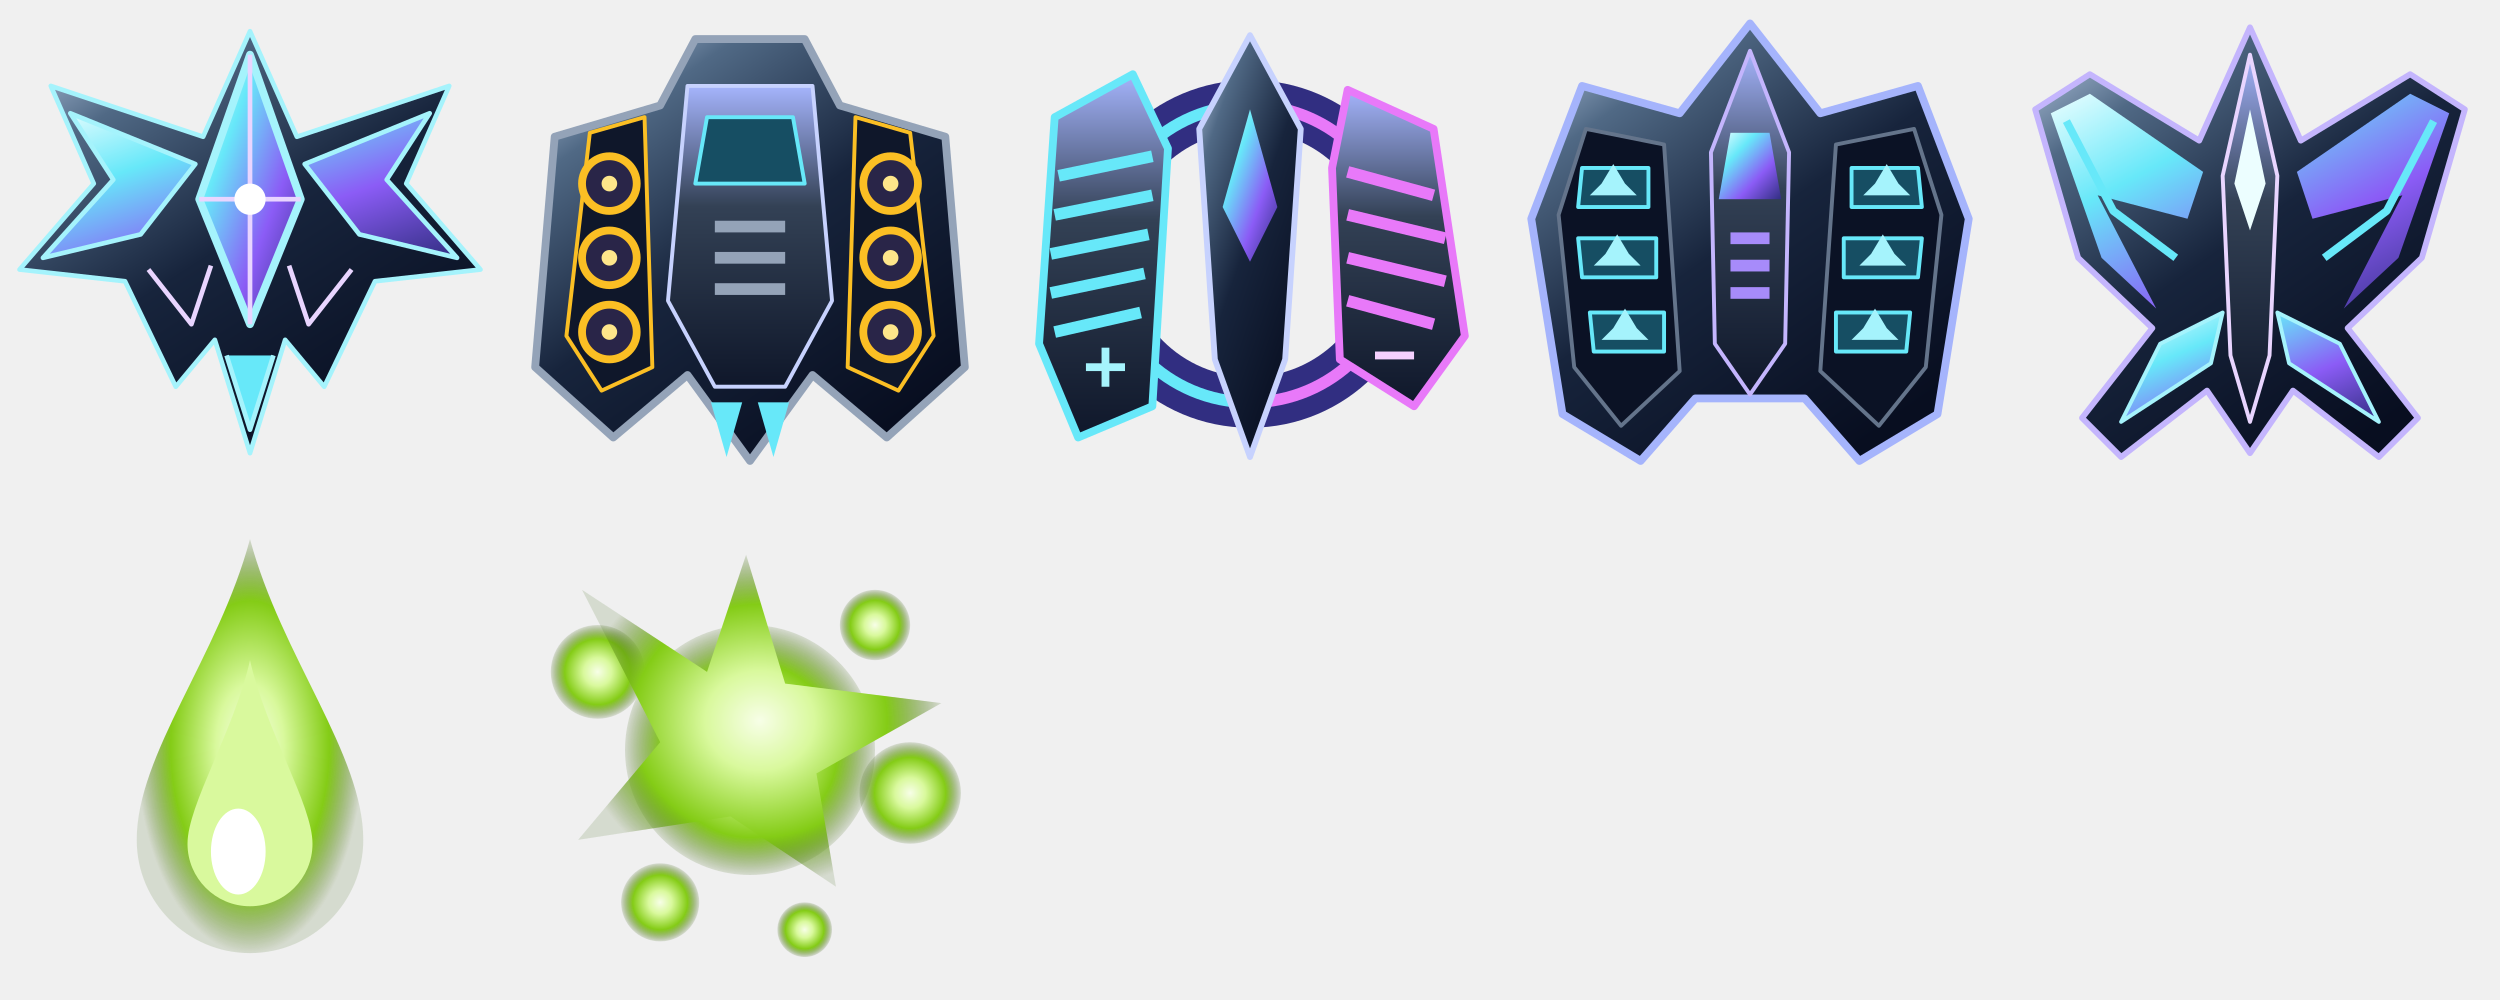
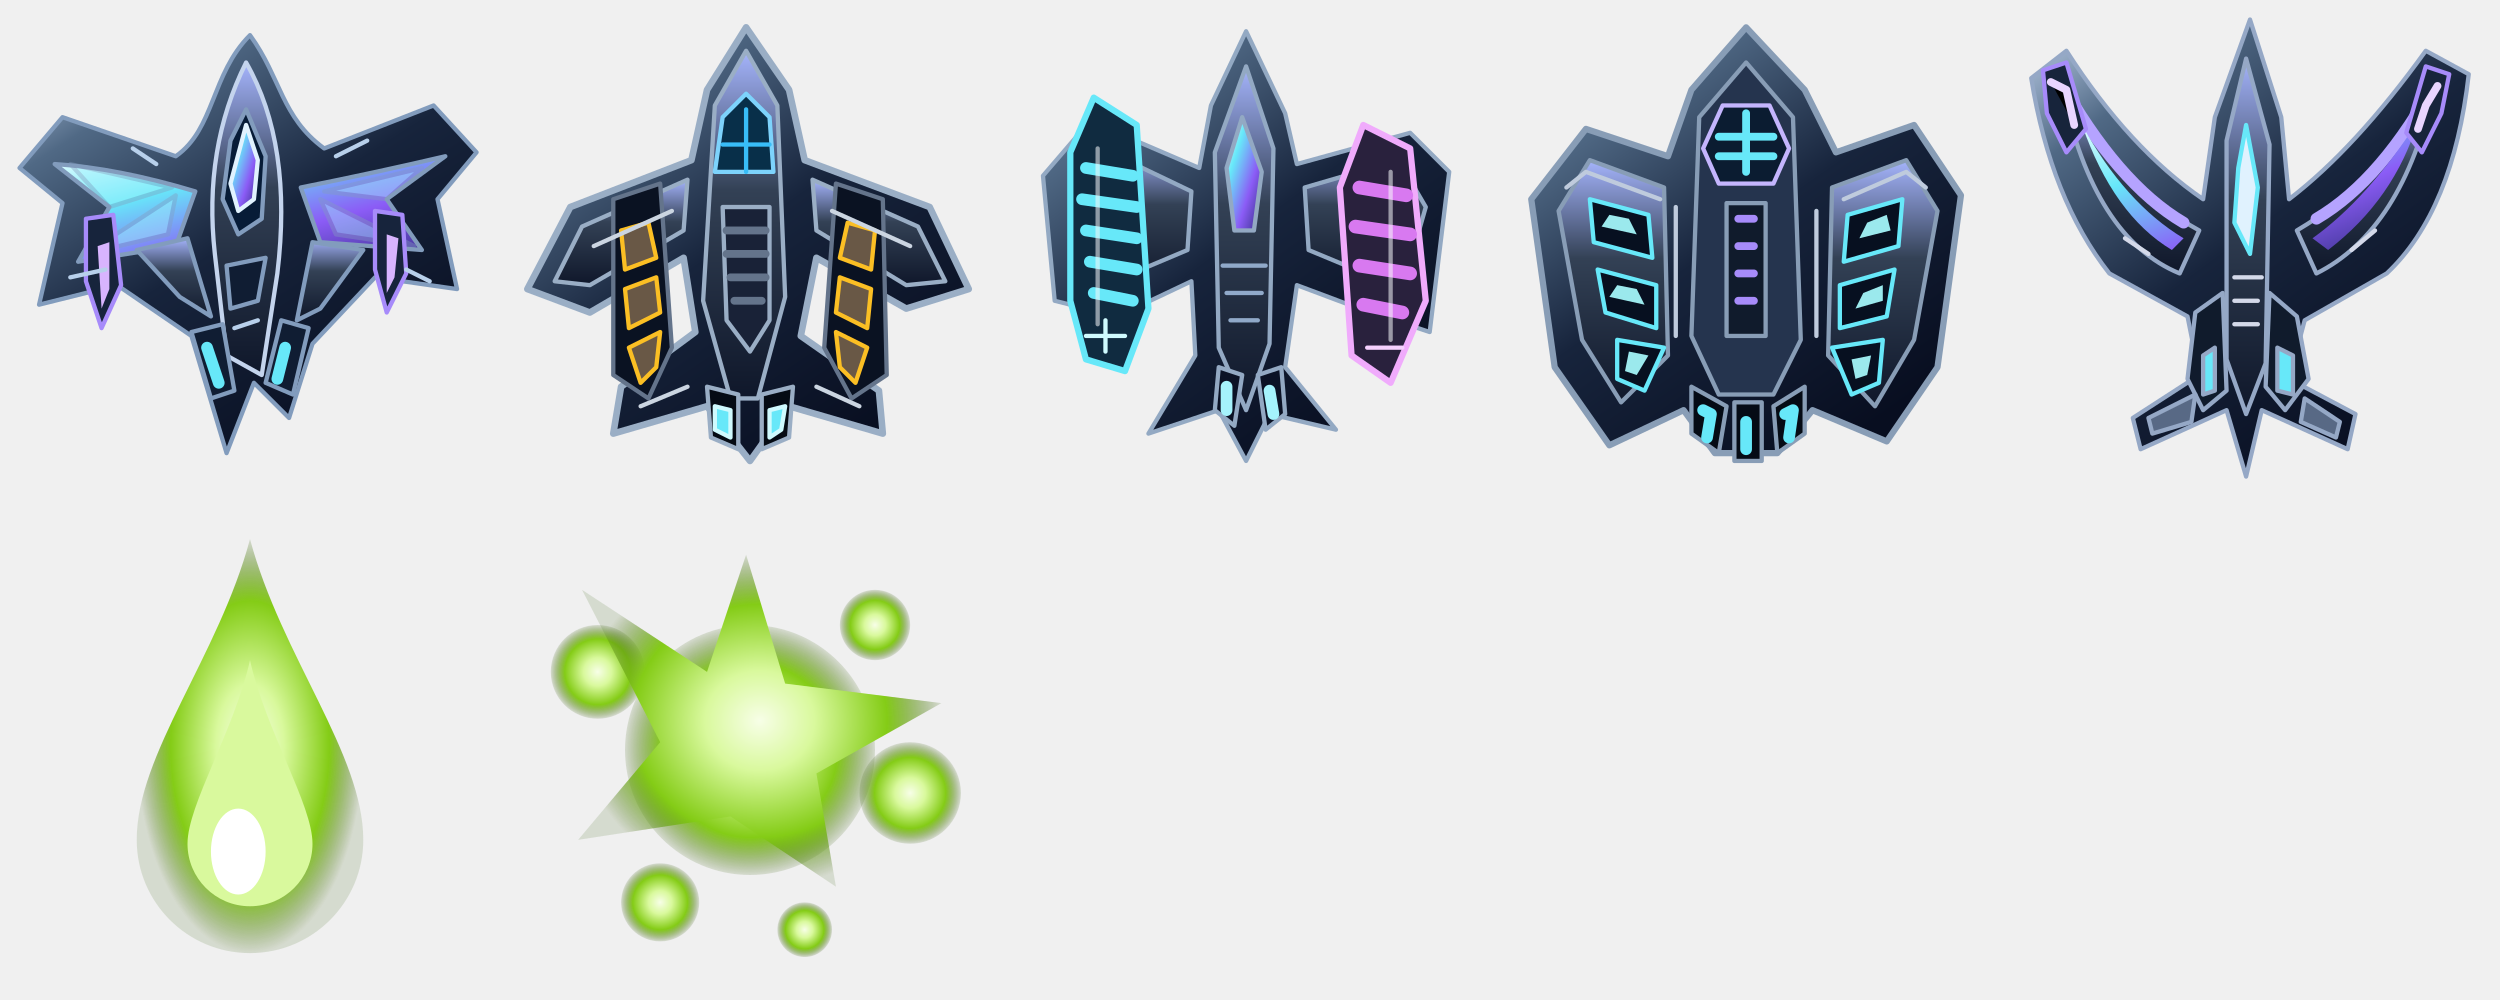
<svg xmlns="http://www.w3.org/2000/svg" width="640" height="256" viewBox="0 0 640 256">
  <defs>
    <linearGradient id="hull" x2=".7" y2="1">
      <stop stop-color="#c4d6ef" />
      <stop offset=".22" stop-color="#506985" />
      <stop offset=".55" stop-color="#17243c" />
      <stop offset="1" stop-color="#080e20" />
    </linearGradient>
    <linearGradient id="crystal" x2="1" y2="1">
      <stop stop-color="#ecfeff" />
      <stop offset=".3" stop-color="#67e8f9" />
      <stop offset=".65" stop-color="#8b5cf6" />
      <stop offset="1" stop-color="#312e81" />
    </linearGradient>
    <linearGradient id="armor" x2="0" y2="1">
      <stop stop-color="#a5b4fc" />
      <stop offset=".4" stop-color="#334155" />
      <stop offset="1" stop-color="#0f172a" />
    </linearGradient>
    <radialGradient id="acid">
      <stop stop-color="#f7fee7" />
      <stop offset=".3" stop-color="#d9f99d" />
      <stop offset=".7" stop-color="#84cc16" />
      <stop offset="1" stop-color="#3f6212" stop-opacity=".15" />
    </radialGradient>
  </defs>
-   <g stroke-linejoin="round" stroke="#a5f3fc" stroke-width="1.2">
-     <path d="M64 8 76 35 115 22 104 47 123 69 96 72 83 99 73 87 64 116 55 87 45 99 32 72 5 69 24 47 13 22 52 35Z" fill="url(#hull)" />
-     <path d="M18 29 50 42 36 60 11 66 29 46ZM110 29 78 42 92 60 117 66 99 46Z" fill="url(#crystal)" />
-     <path d="M64 14 77 51 64 83 51 51Z" fill="url(#crystal)" stroke-width="2" />
-     <path d="M64 14 64 83M51 51 77 51M38 69 49 83 54 68M90 69 79 83 74 68" fill="none" stroke="#e9d5ff" />
-     <path d="M58 91 64 110 70 91" fill="#67e8f9" />
-     <circle cx="64" cy="51" r="4" fill="white" stroke="none" />
-   </g>
-   <g transform="translate(128)" stroke-linejoin="round">
-     <path d="M50 10 78 10 87 27 114 35 119 94 99 112 80 96 64 118 48 96 29 112 9 94 14 35 41 27Z" fill="url(#hull)" stroke="#94a3b8" stroke-width="2" />
-     <path d="M48 22 80 22 85 77 73 99 55 99 43 77Z" fill="url(#armor)" stroke="#c7d2fe" />
-     <path d="M53 30 75 30 78 47 50 47Z" fill="#164e63" stroke="#67e8f9" />
-     <path d="M23 34 37 30 39 94 26 100 17 86ZM105 34 91 30 89 94 102 100 111 86Z" fill="#0f172a" stroke="#fbbf24" />
-     <g fill="#292548" stroke="#fbbf24" stroke-width="2">
-       <circle cx="28" cy="47" r="7" />
-       <circle cx="28" cy="66" r="7" />
-       <circle cx="28" cy="85" r="7" />
-       <circle cx="100" cy="47" r="7" />
-       <circle cx="100" cy="66" r="7" />
-       <circle cx="100" cy="85" r="7" />
+   <g stroke-linejoin="round" stroke-linecap="round">
+     <g stroke="#829cbd" stroke-width="1.1">
+       <path d="M64 9C72 20 72 30 83 38L111 27 122 39 112 51 117 74 96 71 80 88 74 107 65 98 58 116 49 86 30 73 10 78 16 52 5 43 16 30 45 40C55 33 54 19 64 9Z" fill="url(#hull)" />
+       <path d="M14 42Q30 43 50 49L45 63 20 67 28 53ZM114 40Q97 44 77 48L82 62 108 64 99 51Z" fill="url(#crystal)" />
+       <path d="M18 42 44 48 28 53ZM45 50 43 60 22 65ZM108 43 83 49 99 51ZM82 51 86 60 106 63Z" fill="#a5f3fc" opacity=".4" />
+       <path d="M35 64 48 61 54 81 46 76ZM80 62 93 64 82 79 76 82Z" fill="url(#armor)" />
+       <path d="M63 16Q75 37 71 70L67 96 58 91 55 65Q52 38 63 16Z" fill="url(#armor)" stroke="#c4d4ed" />
+       <path d="M63 28 68 40 67 56 61 60 57 51 59 36Z" fill="#071c37" />
+       <path d="M63 32 66 41 65 51 61 54 59 47Z" fill="url(#crystal)" stroke="#e0f2fe" />
+       <path d="M58 68 68 66 66 77 59 79ZM49 85 57 83 60 100 54 102ZM72 82 79 84 75 101 68 98Z" fill="#101d33" />
+       <path d="M53 89 56 98M73 89 71 97" stroke="#67e8f9" stroke-width="3" />
+       <path d="M22 56 29 55 31 73 26 84 22 72ZM96 54 103 55 104 70 99 80 96 69Z" fill="#17243c" stroke="#a78bfa" />
+       <path d="M25 63 28 62 28 74 26 79ZM99 60 102 61 101 71 99 75Z" fill="#d8b4fe" stroke="none" />
+       <path d="M34 38 40 42M86 40 94 36M60 84 66 82M18 71 27 69M104 69 110 72" stroke="#b8d0eb" />
    </g>
-     <g fill="#fde68a">
-       <circle cx="28" cy="47" r="2" />
-       <circle cx="28" cy="66" r="2" />
-       <circle cx="28" cy="85" r="2" />
-       <circle cx="100" cy="47" r="2" />
-       <circle cx="100" cy="66" r="2" />
-       <circle cx="100" cy="85" r="2" />
+     <g transform="translate(128)" stroke="#9aaec5" stroke-width="1.1">
+       <path d="M63 7 74 23 78 41 110 53 120 74 104 79 81 66 77 86 97 100 98 111 74 104 64 118 53 104 29 111 31 99 50 85 47 66 23 80 7 74 18 53 49 41 53 23Z" fill="url(#hull)" stroke-width="1.7" />
+       <path d="M21 58 48 46 47 59 23 73 14 72ZM80 46 107 58 114 72 104 73 81 59Z" fill="url(#armor)" />
+       <path d="M63 13 71 27 73 76 66 102 59 102 52 77 55 27Z" fill="url(#armor)" />
+       <path d="M57 30 63 24 69 30 70 44 55 44Z" fill="#082f49" stroke="#7dd3fc" />
+       <path d="M57 37 69 37M63 28V44" stroke="#38bdf8" />
+       <path d="M29 51 41 47 44 89 38 102 29 96ZM86 47 98 51 99 96 90 102 83 89Z" fill="#0a1222" stroke="#64748b" />
+       <g fill="#695846" stroke="#fbbf24">
+         <path d="M31 59 38 57 40 66 32 69ZM32 74 40 71 41 80 33 84ZM33 89 41 85 40 94 36 98ZM89 57 96 59 95 69 87 66ZM87 71 95 74 94 84 86 80ZM86 85 94 89 91 98 87 94Z" />
+       </g>
+       <path d="M57 53H69V82L64 90 58 82Z" fill="#192237" />
+       <path d="M58 59H68M58 65H68M59 71H68M60 77H67" stroke="#64748b" stroke-width="2" />
+       <path d="M53 99 61 101 61 115 54 112ZM67 101 75 99 74 112 67 115Z" fill="#050b14" />
+       <path d="M55 104 59 105 59 112 55 110ZM69 105 73 104 72 110 69 112Z" fill="#67e8f9" stroke="#cffafe" />
+       <path d="M24 63 44 54M85 54 105 63M36 104 48 99M81 99 92 104" stroke="#cbd5e1" />
    </g>
-     <path d="M55 58H73M55 66H73M55 74H73" stroke="#94a3b8" stroke-width="3" />
-     <path d="M54 103 58 117 62 103M66 103 70 117 74 103" fill="#67e8f9" />
-   </g>
-   <g transform="translate(256)" stroke-linejoin="round">
-     <circle cx="64" cy="65" r="38" fill="none" stroke="#312e81" stroke-width="13" />
-     <path d="M64 27A38 38 0 0 0 64 103" fill="none" stroke="#67e8f9" stroke-width="3" />
-     <path d="M64 27A38 38 0 0 1 64 103" fill="none" stroke="#e879f9" stroke-width="3" />
-     <path d="M64 9 77 33 73 92 64 117 55 92 51 33Z" fill="url(#hull)" stroke="#c7d2fe" stroke-width="1.5" />
-     <path d="M14 30 34 19 43 38 39 104 20 112 10 88Z" fill="url(#armor)" stroke="#67e8f9" stroke-width="2" />
-     <path d="M89 23 111 33 119 86 106 104 87 92 85 43Z" fill="url(#armor)" stroke="#e879f9" stroke-width="2" />
-     <path d="M15 45 39 40M14 55 39 50M13 65 38 60M13 75 37 70M14 85 36 80" stroke="#67e8f9" stroke-width="3" />
-     <path d="M89 44 111 50M89 55 114 61M89 66 114 72M89 77 111 83" stroke="#e879f9" stroke-width="3" />
-     <path d="M64 28 71 53 64 67 57 53Z" fill="url(#crystal)" />
-     <path d="M22 94H32M27 89V99" stroke="#a5f3fc" stroke-width="2" />
-     <path d="M96 91H106" stroke="#f5d0fe" stroke-width="2" />
-   </g>
-   <g transform="translate(384)" stroke-linejoin="round">
-     <path d="M64 6 82 29 107 22 120 56 112 106 92 118 78 102 50 102 36 118 16 106 8 56 21 22 46 29Z" fill="url(#hull)" stroke="#a5b4fc" stroke-width="2" />
-     <path d="M64 13 74 39 73 88 64 101 55 88 54 39Z" fill="url(#armor)" stroke="#c4b5fd" />
-     <path d="M22 33 42 37 46 95 31 109 19 94 15 55ZM106 33 86 37 82 95 97 109 109 94 113 55Z" fill="#0b1225" stroke="#64748b" />
-     <g fill="#164e63" stroke="#67e8f9">
-       <path d="M21 43H38V53H20ZM20 61H40V71H21ZM23 80H42V90H24ZM90 43H107L108 53H90ZM88 61H108L107 71H88ZM86 80H105L104 90H86Z" />
+     <g transform="translate(256)" stroke="#93a9c3" stroke-width="1.1">
+       <path d="M63 8 73 29 76 42 105 34 115 44 110 85 92 79 76 73 73 94 86 110 69 106 63 118 56 105 38 111 50 91 49 72 30 81 14 77 11 45 23 31 51 43 54 27Z" fill="url(#hull)" />
+       <path d="M26 38 49 49 48 64 29 72 18 65ZM78 48 102 41 109 53 103 74 79 64Z" fill="url(#armor)" />
+       <path d="M24 25 35 32 38 79 32 95 22 92 18 77 18 39Z" fill="#102b40" stroke="#67e8f9" stroke-width="1.6" />
+       <path d="M93 32 105 38 109 77 100 98 90 91 87 48Z" fill="#29213d" stroke="#f0abfc" stroke-width="1.6" />
+       <path d="M22 43 34 45M21 51 35 53M22 59 35 61M23 67 35 69M24 75 34 77" stroke="#67e8f9" stroke-width="3" />
+       <path d="M92 48 104 50M91 58 105 60M92 68 105 70M93 78 103 80" stroke="#d879f0" stroke-width="3.5" />
+       <path d="M25 38 25 83M100 44 100 87" stroke="#f8fafc" opacity=".55" />
+       <path d="M63 17 70 38 69 88 63 105 56 89 55 39Z" fill="url(#armor)" />
+       <path d="M62 30 67 44 65 59 60 59 58 43Z" fill="url(#crystal)" />
+       <path d="M57 68 68 68M58 75H67M59 82H66" stroke="#90a9c9" />
+       <path d="M56 94 62 96 60 109 55 105ZM66 96 72 94 73 106 68 110Z" fill="#0b1225" />
+       <path d="M58 99V105M69 100 70 106" stroke="#a5f3fc" stroke-width="3" />
+       <path d="M22 86H32M27 82V90" stroke="#cffafe" />
+       <path d="M94 89H103" stroke="#f5d0fe" />
    </g>
-     <g fill="#a5f3fc">
-       <path d="M26 47 29 42 32 47 35 50H23ZM27 65 30 60 33 65 36 68H24ZM29 84 32 79 35 84 38 87H26ZM96 47 99 42 102 47 105 50H93ZM95 65 98 60 101 65 104 68H92ZM93 84 96 79 99 84 102 87H90Z" />
+     <g transform="translate(384)" stroke="#889db6" stroke-width="1.1">
+       <path d="M63 7 78 23 86 39 106 32 118 50 112 94 99 113 80 105 71 116 55 116 47 105 28 114 14 94 8 51 22 33 43 40 49 23Z" fill="url(#hull)" stroke-width="1.6" />
+       <path d="M23 41 42 48 43 91 31 103 21 87 15 54ZM85 48 104 41 112 54 106 87 96 104 84 91Z" fill="url(#armor)" />
+       <path d="M63 16 75 30 77 87 70 101 56 101 49 86 51 30Z" fill="#25344e" />
+       <path d="M57 27 69 27 74 38 70 47 56 47 52 38Z" fill="#0b1c31" stroke="#c4b5fd" />
+       <path d="M56 35H70M56 40H70M63 29V44" stroke="#67e8f9" stroke-width="2" />
+       <path d="M58 52H68V86H58Z" fill="#101b2c" />
+       <path d="M61 56H65M61 63H65M61 70H65M61 77H65" stroke="#a78bfa" stroke-width="2" />
+       <g fill="#071020" stroke="#67e8f9">
+         <path d="M23 51 38 55 39 66 24 62ZM25 69 40 73 40 84 27 80ZM30 87 42 89 37 100 30 97ZM89 55 103 51 102 63 88 67ZM87 73 101 69 99 81 87 84ZM85 89 98 87 97 98 90 101Z" />
+       </g>
+       <g fill="#9be9ed" stroke="none">
+         <path d="M28 55 33 56 35 60 26 58ZM30 73 35 74 37 78 28 76ZM33 90 38 91 35 96 32 95ZM94 57 99 55 100 59 92 61ZM93 75 98 73 98 77 91 79ZM90 92 95 91 94 96 91 97Z" />
+       </g>
+       <path d="M49 99 58 104 56 116 49 111ZM60 103H67V118H60ZM70 104 78 99 78 111 71 116Z" fill="#050b15" />
+       <path d="M52 105 54 106 53 112M63 108V115M73 106 75 105 74 112" stroke="#67e8f9" stroke-width="3" />
+       <path d="M17 48 22 44 41 51M88 51 104 44 109 48M45 53V86M81 54V86" fill="none" stroke="#bfcbdd" />
    </g>
-     <path d="M59 34H69L72 51H56Z" fill="url(#crystal)" />
-     <path d="M59 61H69M59 68H69M59 75H69" stroke="#a78bfa" stroke-width="3" />
-   </g>
-   <g transform="translate(512)" stroke-linejoin="round">
-     <path d="M64 7 77 36 105 19 119 28 108 66 89 84 107 107 97 117 75 100 64 116 53 100 31 117 21 107 39 84 20 66 9 28 23 19 51 36Z" fill="url(#hull)" stroke="#c4b5fd" stroke-width="1.5" />
-     <path d="M13 29 23 24 52 44 48 56 25 50 40 79 26 66ZM115 29 105 24 76 44 80 56 103 50 88 79 102 66Z" fill="url(#crystal)" />
-     <path d="M41 88 31 108 54 93 57 80ZM87 88 97 108 74 93 71 80Z" fill="url(#crystal)" stroke="#a5f3fc" />
-     <path d="M64 14 71 45 69 91 64 108 59 91 57 45Z" fill="url(#armor)" stroke="#e9d5ff" />
-     <path d="M64 28 68 47 64 59 60 47Z" fill="#ecfeff" />
-     <path d="M17 31 29 54 45 66M111 31 99 54 83 66" fill="none" stroke="#67e8f9" stroke-width="2" />
+     <g transform="translate(512)" stroke="#95a8c6" stroke-width="1.1">
+       <path d="M64 5 72 30 74 51Q91 38 109 13L120 19Q116 54 99 70L78 82 74 97 91 106 89 115 67 105 63 122 58 105 36 115 34 107 51 96 48 81 28 70Q13 51 8 20L17 13Q33 38 52 51L55 30Z" fill="url(#hull)" />
+       <path d="M16 23Q31 48 51 59L46 70Q24 61 16 23ZM111 23Q98 46 76 59L81 70Q103 59 111 23Z" fill="url(#armor)" />
+       <path d="M15 20Q30 47 47 57M112 20Q98 46 81 56" fill="none" stroke="#b5a3ff" stroke-width="3" />
+       <path d="M21 32Q32 52 47 61L44 64Q29 55 21 32ZM107 31Q94 51 80 61L84 64Q101 51 107 31Z" fill="url(#crystal)" stroke="none" />
+       <path d="M63 15 69 37 68 93 63 106 58 92 58 36Z" fill="url(#armor)" />
+       <path d="M63 32 66 48 64 65 60 57 61 43Z" fill="#e0f2fe" stroke="#67e8f9" />
+       <path d="M11 18 17 16 22 33 17 39 12 29ZM109 17 115 19 113 29 108 39 104 34Z" fill="#17243b" stroke="#a78bfa" />
+       <path d="M13 21 17 23 19 32M112 22 109 27 107 33" stroke="#e9d5ff" stroke-width="2" />
+       <path d="M50 80 57 75 58 100 52 105 48 97ZM69 75 76 81 79 97 73 105 68 99Z" fill="#101b2c" />
+       <path d="M52 91 55 89 55 100 52 101ZM71 89 75 91 75 101 71 100Z" fill="#67e8f9" />
+       <path d="M38 107 50 101 49 108 39 111ZM78 102 87 108 86 112 77 108Z" fill="#586985" />
+       <path d="M60 71H67M60 77H66M60 83H66M32 61 38 65M90 64 96 59" stroke="#d4d9e9" />
+     </g>
  </g>
  <g transform="translate(0 128)">
    <path d="M64 10C56 40 35 65 35 87A29 29 0 0 0 93 87C93 65 72 40 64 10Z" fill="url(#acid)" />
    <path d="M64 41C60 59 48 78 48 88A16 16 0 0 0 80 88C80 78 68 59 64 41Z" fill="#d9f99d" />
    <ellipse cx="61" cy="90" rx="7" ry="11" fill="#fff" />
  </g>
  <g transform="translate(128 128)" fill="url(#acid)">
    <circle cx="64" cy="64" r="32" />
    <circle cx="25" cy="44" r="12" />
    <circle cx="96" cy="32" r="9" />
    <circle cx="105" cy="75" r="13" />
    <circle cx="41" cy="103" r="10" />
    <circle cx="78" cy="110" r="7" />
    <path d="M63 14 73 47 113 52 81 70 86 99 59 81 20 87 41 62 21 23 53 44Z" />
  </g>
</svg>
